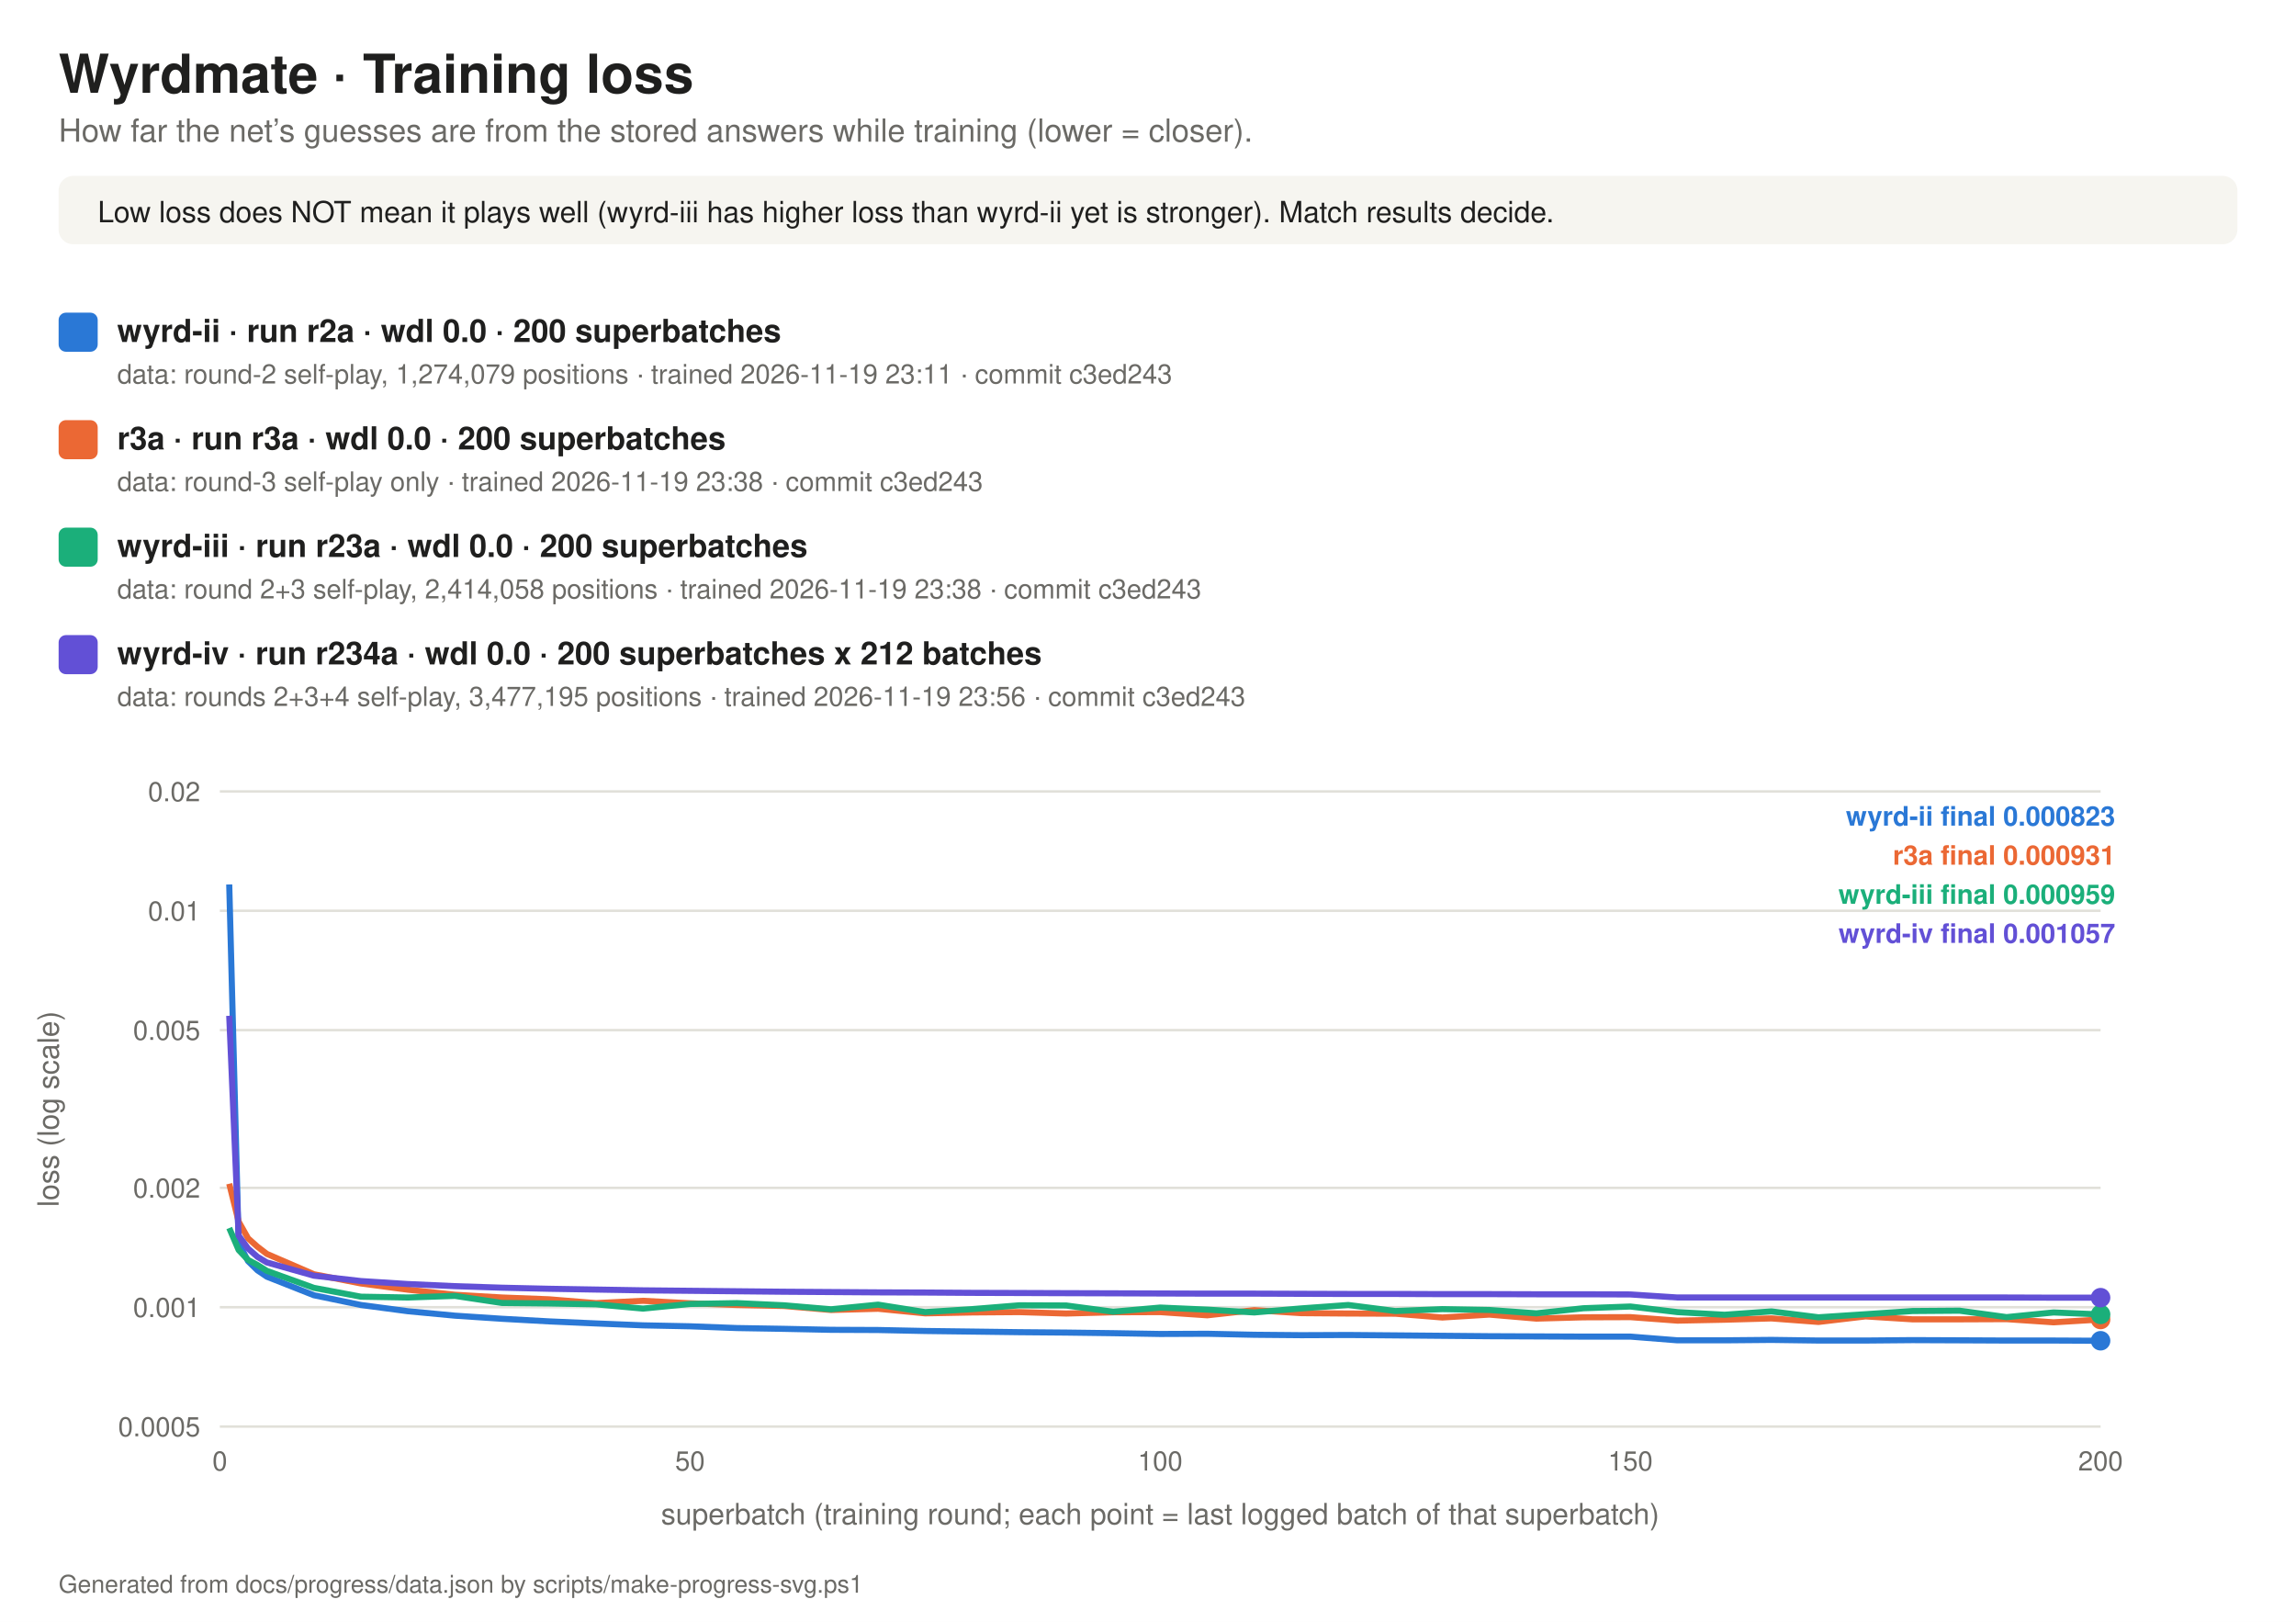
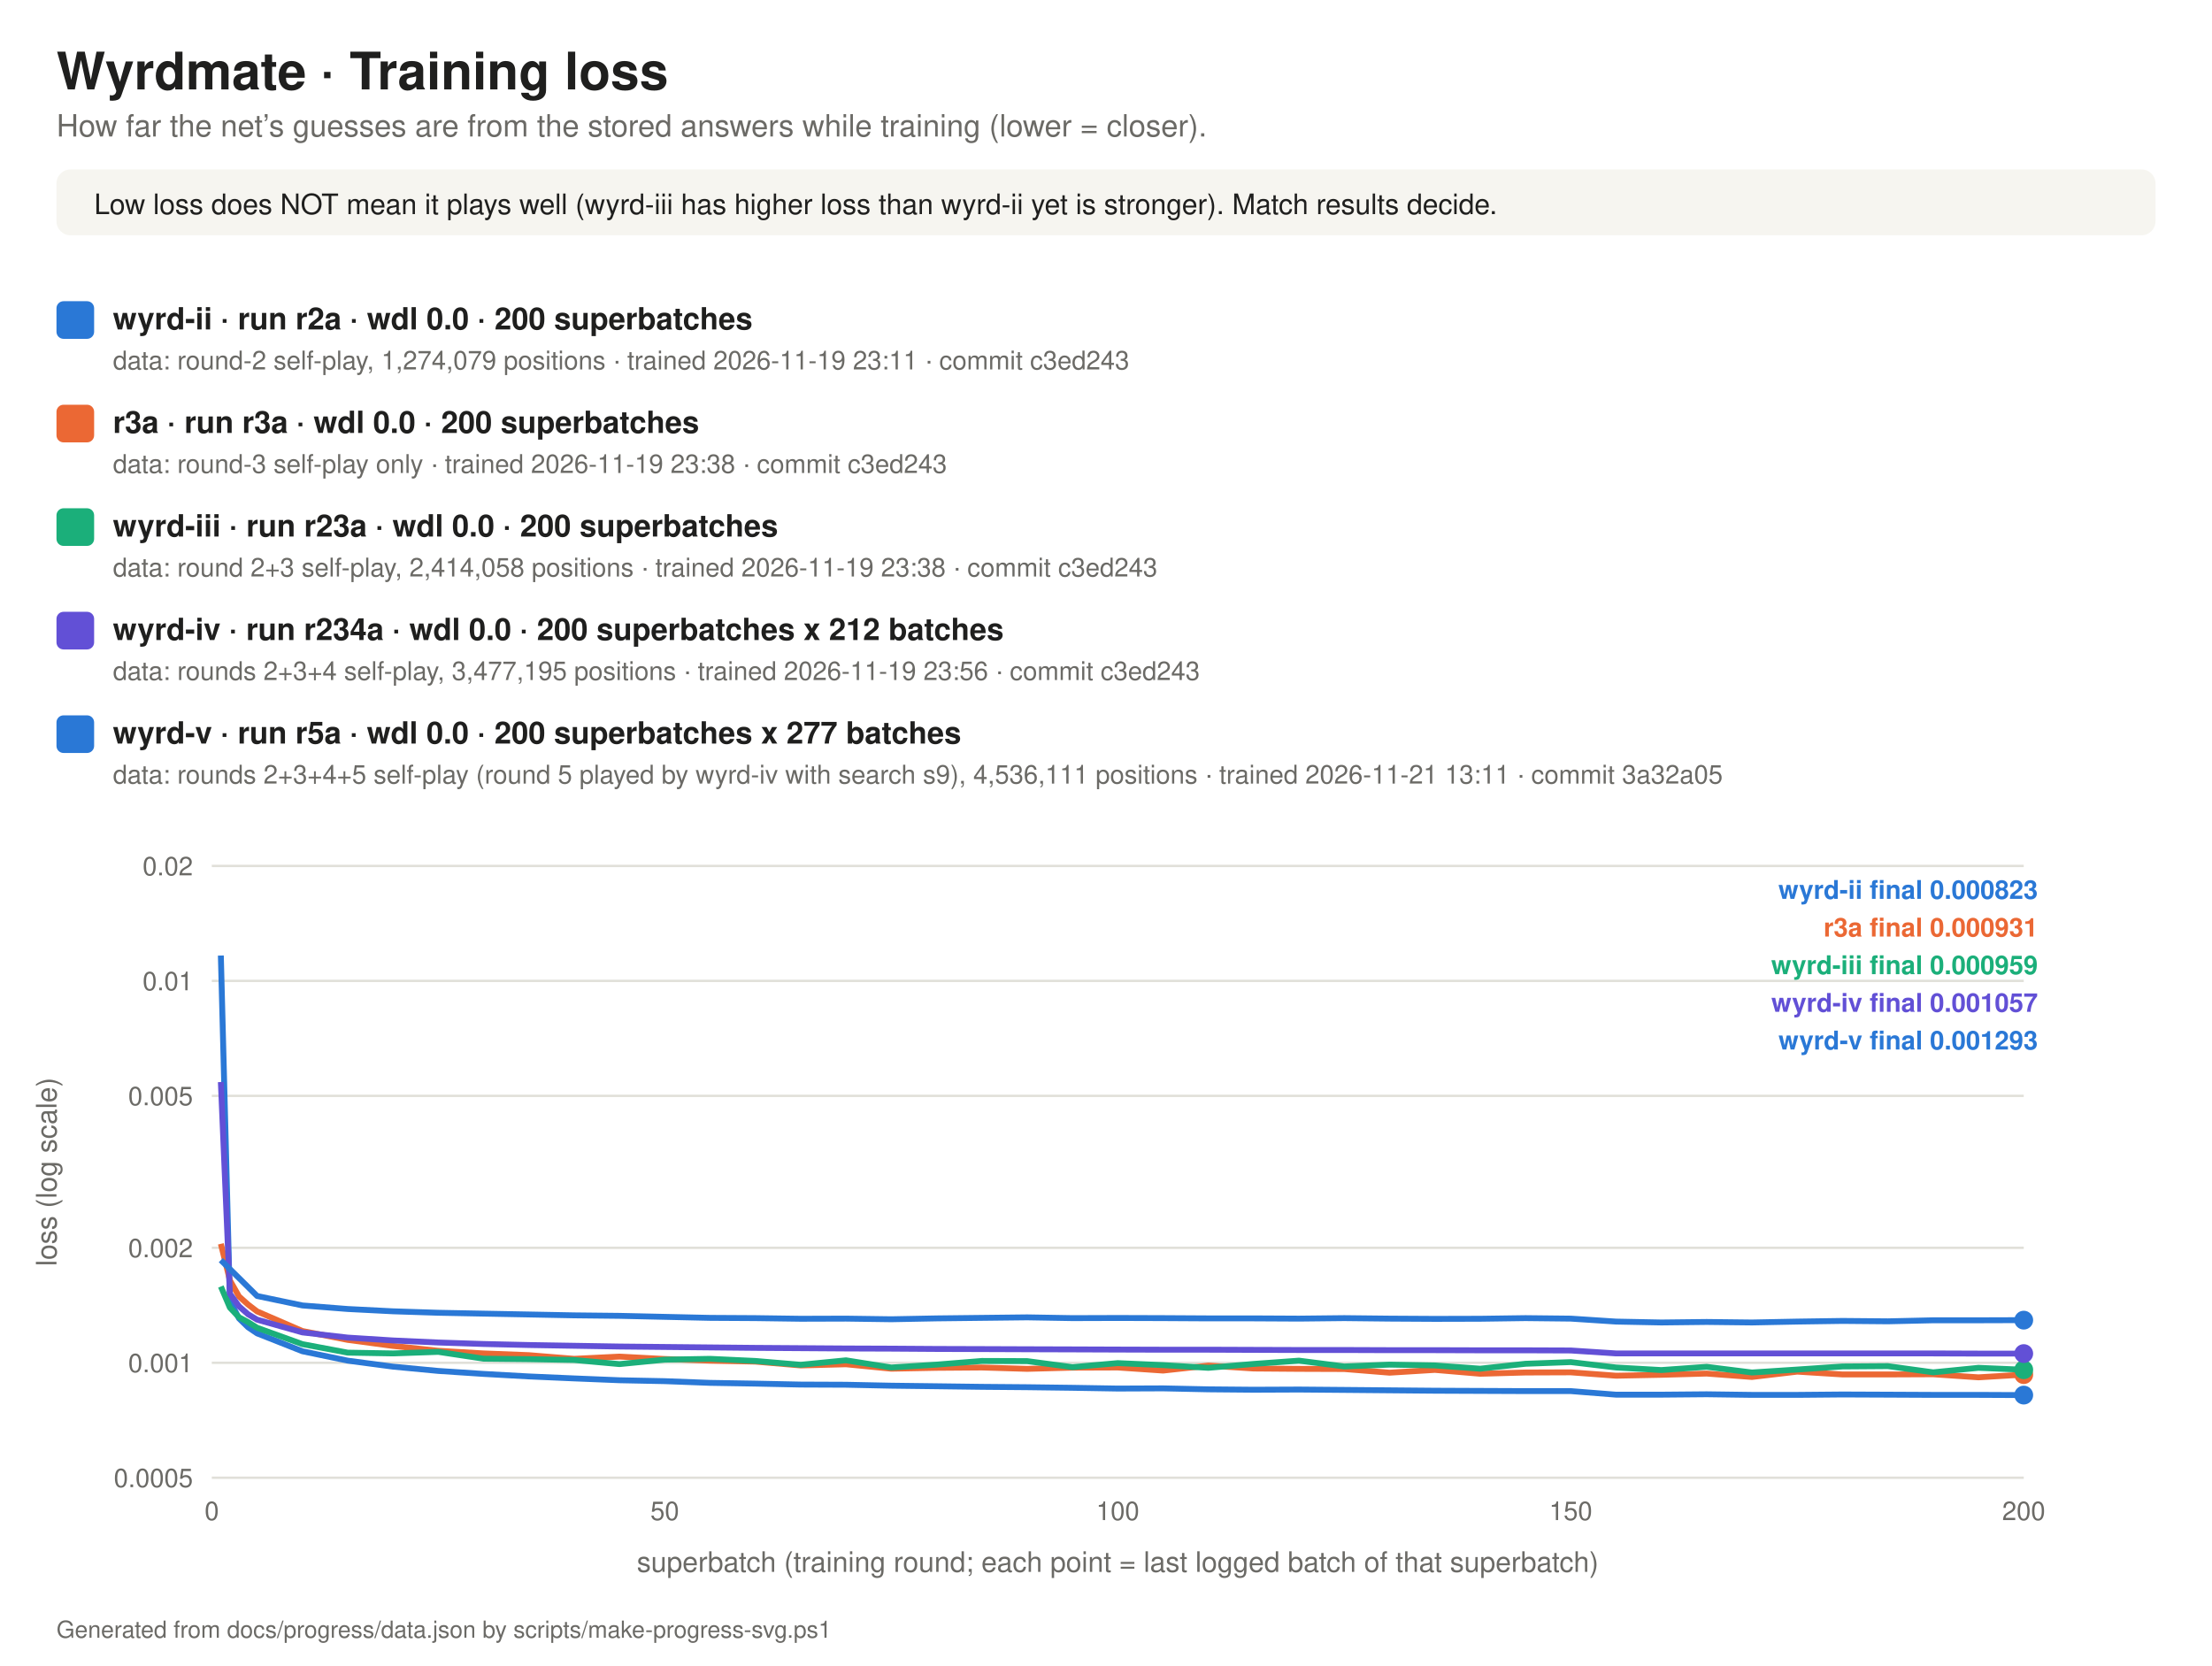
- <svg xmlns="http://www.w3.org/2000/svg" width="940" height="664" viewBox="0 0 940 664" font-family="Segoe UI,Helvetica,Arial,sans-serif" role="img" aria-label="Wyrdmate · Training loss">
-   <rect width="940" height="664" fill="#ffffff" />
+ <svg xmlns="http://www.w3.org/2000/svg" width="940" height="708" viewBox="0 0 940 708" font-family="Segoe UI,Helvetica,Arial,sans-serif" role="img" aria-label="Wyrdmate · Training loss">
+   <rect width="940" height="708" fill="#ffffff" />
  <text x="24" y="38" font-size="22" font-weight="700" fill="#1f1f1e" text-anchor="start">Wyrdmate · Training loss</text>
  <text x="24" y="58" font-size="13" font-weight="400" fill="#6b6a66" text-anchor="start">How far the net’s guesses are from the stored answers while training (lower = closer).</text>
  <rect x="24" y="72" width="892" height="28" rx="6" fill="#f6f5f0" />
  <text x="40" y="91" font-size="12" font-weight="400" fill="#1f1f1e" text-anchor="start">Low loss does NOT mean it plays well (wyrd-iii has higher loss than wyrd-ii yet is stronger). Match results decide.</text>
  <rect x="24" y="128" width="16" height="16" rx="3" fill="#2a78d6" />
  <text x="48" y="140" font-size="13" font-weight="700" fill="#1f1f1e" text-anchor="start">wyrd-ii · run r2a · wdl 0.0 · 200 superbatches</text>
  <text x="48" y="157" font-size="11" font-weight="400" fill="#6b6a66" text-anchor="start">data: round-2 self-play, 1,274,079 positions · trained 2026-11-19 23:11 · commit c3ed243</text>
  <rect x="24" y="172" width="16" height="16" rx="3" fill="#eb6834" />
  <text x="48" y="184" font-size="13" font-weight="700" fill="#1f1f1e" text-anchor="start">r3a · run r3a · wdl 0.0 · 200 superbatches</text>
  <text x="48" y="201" font-size="11" font-weight="400" fill="#6b6a66" text-anchor="start">data: round-3 self-play only · trained 2026-11-19 23:38 · commit c3ed243</text>
  <rect x="24" y="216" width="16" height="16" rx="3" fill="#1baf7a" />
  <text x="48" y="228" font-size="13" font-weight="700" fill="#1f1f1e" text-anchor="start">wyrd-iii · run r23a · wdl 0.0 · 200 superbatches</text>
  <text x="48" y="245" font-size="11" font-weight="400" fill="#6b6a66" text-anchor="start">data: round 2+3 self-play, 2,414,058 positions · trained 2026-11-19 23:38 · commit c3ed243</text>
  <rect x="24" y="260" width="16" height="16" rx="3" fill="#6250d6" />
  <text x="48" y="272" font-size="13" font-weight="700" fill="#1f1f1e" text-anchor="start">wyrd-iv · run r234a · wdl 0.0 · 200 superbatches x 212 batches</text>
  <text x="48" y="289" font-size="11" font-weight="400" fill="#6b6a66" text-anchor="start">data: rounds 2+3+4 self-play, 3,477,195 positions · trained 2026-11-19 23:56 · commit c3ed243</text>
-   <line x1="90" y1="584" x2="860" y2="584" stroke="#e1e0d9" />
-   <text x="82" y="588" font-size="11" font-weight="400" fill="#6b6a66" text-anchor="end">0.0005</text>
-   <line x1="90" y1="535.15" x2="860" y2="535.15" stroke="#e1e0d9" />
-   <text x="82" y="539.15" font-size="11" font-weight="400" fill="#6b6a66" text-anchor="end">0.001</text>
-   <line x1="90" y1="486.29" x2="860" y2="486.29" stroke="#e1e0d9" />
-   <text x="82" y="490.29" font-size="11" font-weight="400" fill="#6b6a66" text-anchor="end">0.002</text>
-   <line x1="90" y1="421.71" x2="860" y2="421.71" stroke="#e1e0d9" />
-   <text x="82" y="425.71" font-size="11" font-weight="400" fill="#6b6a66" text-anchor="end">0.005</text>
-   <line x1="90" y1="372.85" x2="860" y2="372.85" stroke="#e1e0d9" />
-   <text x="82" y="376.85" font-size="11" font-weight="400" fill="#6b6a66" text-anchor="end">0.01</text>
-   <line x1="90" y1="324" x2="860" y2="324" stroke="#e1e0d9" />
-   <text x="82" y="328" font-size="11" font-weight="400" fill="#6b6a66" text-anchor="end">0.02</text>
-   <polyline points="93.85,362.08 97.7,508.76 101.55,516.28 105.4,520.04 109.25,522.65 128.5,530.25 147.75,534.24 167,536.79 186.25,538.61 205.5,539.88 224.75,540.95 244,541.79 263.25,542.57 282.5,542.96 301.75,543.68 321,544 340.25,544.4 359.5,544.48 378.75,544.88 398,545.12 417.25,545.37 436.5,545.53 455.75,545.78 475,546.1 494.25,546.02 513.5,546.43 532.75,546.6 552,546.52 571.25,546.68 590.5,546.85 609.75,547.02 629,547.1 648.25,547.18 667.5,547.18 686.75,548.7 706,548.7 725.25,548.53 744.5,548.79 763.75,548.79 783,548.62 802.25,548.7 821.5,548.79 840.75,548.79 860,548.88" fill="none" stroke="#2a78d6" stroke-width="2.5" stroke-linejoin="round" />
-   <circle cx="860" cy="548.88" r="4" fill="#2a78d6" />
-   <polyline points="93.85,484.59 97.7,500.11 101.55,506.94 105.4,510.38 109.25,513.32 128.5,521.65 147.75,525.42 167,527.98 186.25,530.05 205.5,531.17 224.75,531.91 244,533.47 263.25,532.52 282.5,533.54 301.75,534.24 321,534.65 340.25,536.28 359.5,535.78 378.75,537.66 398,537.29 417.25,537.15 436.5,537.73 455.75,537.22 475,537.15 494.25,538.46 513.5,536.35 532.75,537.58 552,537.73 571.25,537.8 590.5,539.36 609.75,538.17 629,539.81 648.25,539.28 667.5,539.21 686.75,540.64 706,540.26 725.25,539.73 744.5,541.18 763.75,538.91 783,540.11 802.25,540.11 821.5,540.03 840.75,541.33 860,540.18" fill="none" stroke="#eb6834" stroke-width="2.5" stroke-linejoin="round" />
-   <circle cx="860" cy="540.18" r="4" fill="#eb6834" />
-   <polyline points="93.85,502.73 97.7,511.73 101.55,515.79 105.4,517.86 109.25,520.27 128.5,527.22 147.75,530.84 167,531.17 186.25,530.51 205.5,533.41 224.75,533.61 244,533.96 263.25,535.71 282.5,533.82 301.75,533.47 321,534.37 340.25,536 359.5,534.1 378.75,537.15 398,535.93 417.25,534.37 436.5,534.44 455.75,537 475,535.29 494.25,536.14 513.5,537.29 532.75,535.64 552,534.24 571.25,536.71 590.5,535.93 609.75,536.28 629,537.66 648.25,535.57 667.5,534.86 686.75,537.15 706,538.24 725.25,536.86 744.5,539.28 763.75,538.02 783,536.71 802.25,536.57 821.5,539.21 840.75,537.29 860,538.1" fill="none" stroke="#1baf7a" stroke-width="2.5" stroke-linejoin="round" />
-   <circle cx="860" cy="538.1" r="4" fill="#1baf7a" />
-   <polyline points="93.85,415.84 97.7,505.77 101.55,511.13 105.4,514.52 109.25,516.82 128.5,522.24 147.75,524.44 167,525.66 186.25,526.53 205.5,527.16 224.75,527.6 244,527.92 263.25,528.24 282.5,528.43 301.75,528.62 321,528.81 340.25,528.94 359.5,529.07 378.75,529.14 398,529.27 417.25,529.33 436.5,529.4 455.75,529.46 475,529.53 494.25,529.59 513.5,529.59 532.75,529.66 552,529.72 571.25,529.72 590.5,529.79 609.75,529.79 629,529.85 648.25,529.85 667.5,529.92 686.75,531.17 706,531.17 725.25,531.17 744.5,531.17 763.75,531.17 783,531.17 802.25,531.17 821.5,531.17 840.75,531.24 860,531.24" fill="none" stroke="#6250d6" stroke-width="2.5" stroke-linejoin="round" />
-   <circle cx="860" cy="531.24" r="4" fill="#6250d6" />
-   <text x="866" y="338" font-size="11" font-weight="700" fill="#2a78d6" text-anchor="end">wyrd-ii final 0.000823</text>
-   <text x="866" y="354" font-size="11" font-weight="700" fill="#eb6834" text-anchor="end">r3a final 0.000931</text>
-   <text x="866" y="370" font-size="11" font-weight="700" fill="#1baf7a" text-anchor="end">wyrd-iii final 0.000959</text>
-   <text x="866" y="386" font-size="11" font-weight="700" fill="#6250d6" text-anchor="end">wyrd-iv final 0.001057</text>
-   <text x="90" y="602" font-size="11" font-weight="400" fill="#6b6a66" text-anchor="middle">0</text>
-   <text x="282.5" y="602" font-size="11" font-weight="400" fill="#6b6a66" text-anchor="middle">50</text>
-   <text x="475" y="602" font-size="11" font-weight="400" fill="#6b6a66" text-anchor="middle">100</text>
-   <text x="667.5" y="602" font-size="11" font-weight="400" fill="#6b6a66" text-anchor="middle">150</text>
-   <text x="860" y="602" font-size="11" font-weight="400" fill="#6b6a66" text-anchor="middle">200</text>
-   <text x="475" y="624" font-size="12" font-weight="400" fill="#6b6a66" text-anchor="middle">superbatch (training round; each point = last logged batch of that superbatch)</text>
-   <text transform="translate(24 454) rotate(-90)" font-size="12" fill="#6b6a66" text-anchor="middle">loss (log scale)</text>
-   <text x="24" y="652" font-size="10" font-weight="400" fill="#6b6a66" text-anchor="start">Generated from docs/progress/data.json by scripts/make-progress-svg.ps1</text>
+   <rect x="24" y="304" width="16" height="16" rx="3" fill="#2a78d6" />
+   <text x="48" y="316" font-size="13" font-weight="700" fill="#1f1f1e" text-anchor="start">wyrd-v · run r5a · wdl 0.0 · 200 superbatches x 277 batches</text>
+   <text x="48" y="333" font-size="11" font-weight="400" fill="#6b6a66" text-anchor="start">data: rounds 2+3+4+5 self-play (round 5 played by wyrd-iv with search s9), 4,536,111 positions · trained 2026-11-21 13:11 · commit 3a32a05</text>
+   <line x1="90" y1="628" x2="860" y2="628" stroke="#e1e0d9" />
+   <text x="82" y="632" font-size="11" font-weight="400" fill="#6b6a66" text-anchor="end">0.0005</text>
+   <line x1="90" y1="579.15" x2="860" y2="579.15" stroke="#e1e0d9" />
+   <text x="82" y="583.15" font-size="11" font-weight="400" fill="#6b6a66" text-anchor="end">0.001</text>
+   <line x1="90" y1="530.29" x2="860" y2="530.29" stroke="#e1e0d9" />
+   <text x="82" y="534.29" font-size="11" font-weight="400" fill="#6b6a66" text-anchor="end">0.002</text>
+   <line x1="90" y1="465.71" x2="860" y2="465.71" stroke="#e1e0d9" />
+   <text x="82" y="469.71" font-size="11" font-weight="400" fill="#6b6a66" text-anchor="end">0.005</text>
+   <line x1="90" y1="416.85" x2="860" y2="416.85" stroke="#e1e0d9" />
+   <text x="82" y="420.85" font-size="11" font-weight="400" fill="#6b6a66" text-anchor="end">0.01</text>
+   <line x1="90" y1="368" x2="860" y2="368" stroke="#e1e0d9" />
+   <text x="82" y="372" font-size="11" font-weight="400" fill="#6b6a66" text-anchor="end">0.02</text>
+   <polyline points="93.85,406.08 97.7,552.76 101.55,560.28 105.4,564.04 109.25,566.65 128.5,574.25 147.75,578.24 167,580.79 186.25,582.61 205.5,583.88 224.75,584.95 244,585.79 263.25,586.57 282.5,586.96 301.75,587.68 321,588 340.25,588.4 359.5,588.48 378.75,588.88 398,589.12 417.25,589.37 436.5,589.53 455.75,589.78 475,590.1 494.25,590.02 513.5,590.43 532.75,590.6 552,590.52 571.25,590.68 590.5,590.85 609.75,591.02 629,591.1 648.25,591.18 667.5,591.18 686.75,592.7 706,592.7 725.25,592.53 744.5,592.79 763.75,592.79 783,592.62 802.25,592.7 821.5,592.79 840.75,592.79 860,592.88" fill="none" stroke="#2a78d6" stroke-width="2.5" stroke-linejoin="round" />
+   <circle cx="860" cy="592.88" r="4" fill="#2a78d6" />
+   <polyline points="93.85,528.59 97.7,544.11 101.55,550.94 105.4,554.38 109.25,557.32 128.5,565.65 147.75,569.42 167,571.98 186.25,574.05 205.5,575.17 224.75,575.91 244,577.47 263.25,576.52 282.5,577.54 301.75,578.24 321,578.65 340.25,580.28 359.5,579.78 378.75,581.66 398,581.29 417.25,581.15 436.5,581.73 455.75,581.22 475,581.15 494.25,582.46 513.5,580.35 532.75,581.58 552,581.73 571.25,581.8 590.5,583.36 609.75,582.17 629,583.81 648.25,583.28 667.5,583.21 686.75,584.64 706,584.26 725.25,583.73 744.5,585.18 763.75,582.91 783,584.11 802.25,584.11 821.5,584.03 840.75,585.33 860,584.18" fill="none" stroke="#eb6834" stroke-width="2.5" stroke-linejoin="round" />
+   <circle cx="860" cy="584.18" r="4" fill="#eb6834" />
+   <polyline points="93.85,546.73 97.7,555.73 101.55,559.79 105.4,561.86 109.25,564.27 128.5,571.22 147.75,574.84 167,575.17 186.25,574.51 205.5,577.41 224.75,577.61 244,577.96 263.25,579.71 282.5,577.82 301.75,577.47 321,578.37 340.25,580 359.5,578.1 378.75,581.15 398,579.93 417.25,578.37 436.5,578.44 455.75,581 475,579.29 494.25,580.14 513.5,581.29 532.75,579.64 552,578.24 571.25,580.71 590.5,579.93 609.75,580.28 629,581.66 648.25,579.57 667.5,578.86 686.75,581.15 706,582.24 725.25,580.86 744.5,583.28 763.75,582.02 783,580.71 802.25,580.57 821.5,583.21 840.75,581.29 860,582.1" fill="none" stroke="#1baf7a" stroke-width="2.5" stroke-linejoin="round" />
+   <circle cx="860" cy="582.1" r="4" fill="#1baf7a" />
+   <polyline points="93.85,459.84 97.7,549.77 101.55,555.13 105.4,558.52 109.25,560.82 128.5,566.24 147.75,568.44 167,569.66 186.25,570.53 205.5,571.16 224.75,571.6 244,571.92 263.25,572.24 282.5,572.43 301.75,572.62 321,572.81 340.25,572.94 359.5,573.07 378.75,573.14 398,573.27 417.25,573.33 436.5,573.4 455.75,573.46 475,573.53 494.25,573.59 513.5,573.59 532.75,573.66 552,573.72 571.25,573.72 590.5,573.79 609.75,573.79 629,573.85 648.25,573.85 667.5,573.92 686.75,575.17 706,575.17 725.25,575.17 744.5,575.17 763.75,575.17 783,575.17 802.25,575.17 821.5,575.17 840.75,575.24 860,575.24" fill="none" stroke="#6250d6" stroke-width="2.5" stroke-linejoin="round" />
+   <circle cx="860" cy="575.24" r="4" fill="#6250d6" />
+   <polyline points="93.85,535.52 109.25,550.76 128.5,554.78 147.75,556.29 167,557.27 186.25,557.89 205.5,558.26 224.75,558.62 244,558.99 263.25,559.2 282.5,559.63 301.75,560.06 321,560.17 340.25,560.44 359.5,560.38 378.75,560.65 398,560.28 417.25,560.06 436.5,559.84 455.75,560.17 475,560.11 494.25,560.17 513.5,560.28 532.75,560.28 552,560.38 571.25,560.17 590.5,560.38 609.75,560.49 629,560.44 648.25,560.17 667.5,560.38 686.75,561.64 706,562.02 725.25,561.8 744.5,562.02 763.75,561.64 783,561.36 802.25,561.53 821.5,561.09 840.75,561.09 860,561.03" fill="none" stroke="#2a78d6" stroke-width="2.5" stroke-linejoin="round" />
+   <circle cx="860" cy="561.03" r="4" fill="#2a78d6" />
+   <text x="866" y="382" font-size="11" font-weight="700" fill="#2a78d6" text-anchor="end">wyrd-ii final 0.000823</text>
+   <text x="866" y="398" font-size="11" font-weight="700" fill="#eb6834" text-anchor="end">r3a final 0.000931</text>
+   <text x="866" y="414" font-size="11" font-weight="700" fill="#1baf7a" text-anchor="end">wyrd-iii final 0.000959</text>
+   <text x="866" y="430" font-size="11" font-weight="700" fill="#6250d6" text-anchor="end">wyrd-iv final 0.001057</text>
+   <text x="866" y="446" font-size="11" font-weight="700" fill="#2a78d6" text-anchor="end">wyrd-v final 0.001293</text>
+   <text x="90" y="646" font-size="11" font-weight="400" fill="#6b6a66" text-anchor="middle">0</text>
+   <text x="282.5" y="646" font-size="11" font-weight="400" fill="#6b6a66" text-anchor="middle">50</text>
+   <text x="475" y="646" font-size="11" font-weight="400" fill="#6b6a66" text-anchor="middle">100</text>
+   <text x="667.5" y="646" font-size="11" font-weight="400" fill="#6b6a66" text-anchor="middle">150</text>
+   <text x="860" y="646" font-size="11" font-weight="400" fill="#6b6a66" text-anchor="middle">200</text>
+   <text x="475" y="668" font-size="12" font-weight="400" fill="#6b6a66" text-anchor="middle">superbatch (training round; each point = last logged batch of that superbatch)</text>
+   <text transform="translate(24 498) rotate(-90)" font-size="12" fill="#6b6a66" text-anchor="middle">loss (log scale)</text>
+   <text x="24" y="696" font-size="10" font-weight="400" fill="#6b6a66" text-anchor="start">Generated from docs/progress/data.json by scripts/make-progress-svg.ps1</text>
</svg>
